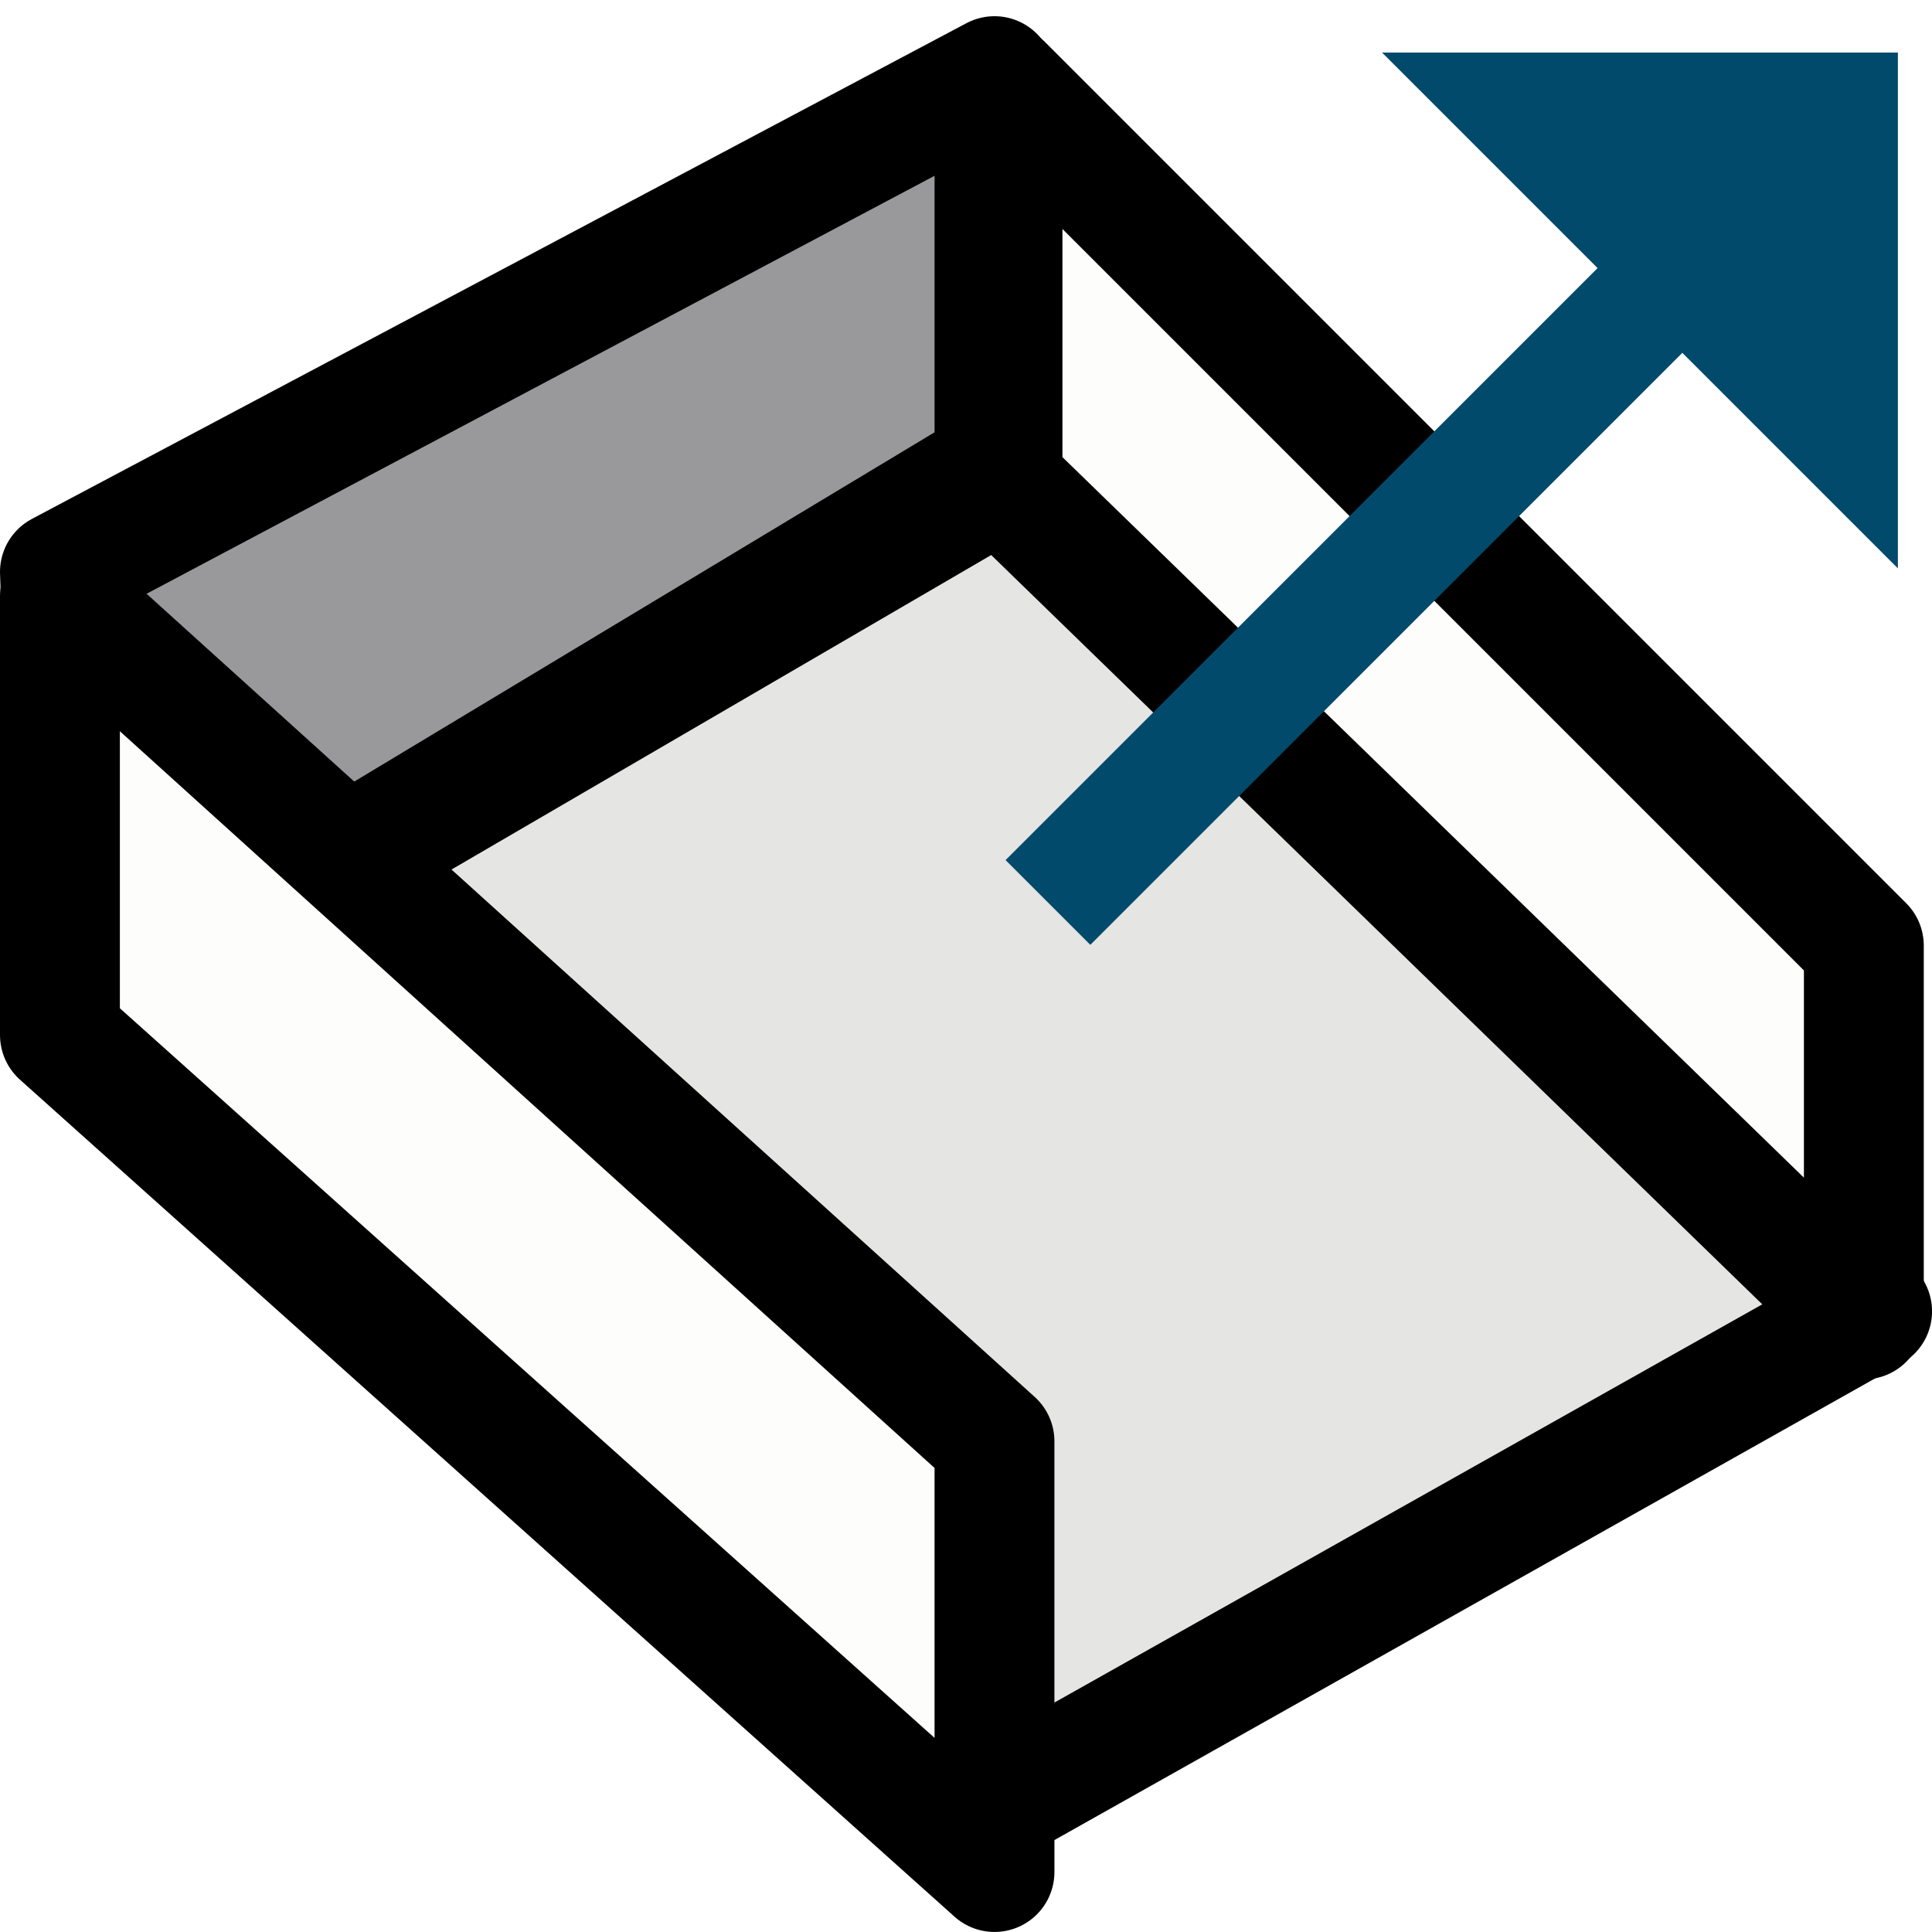
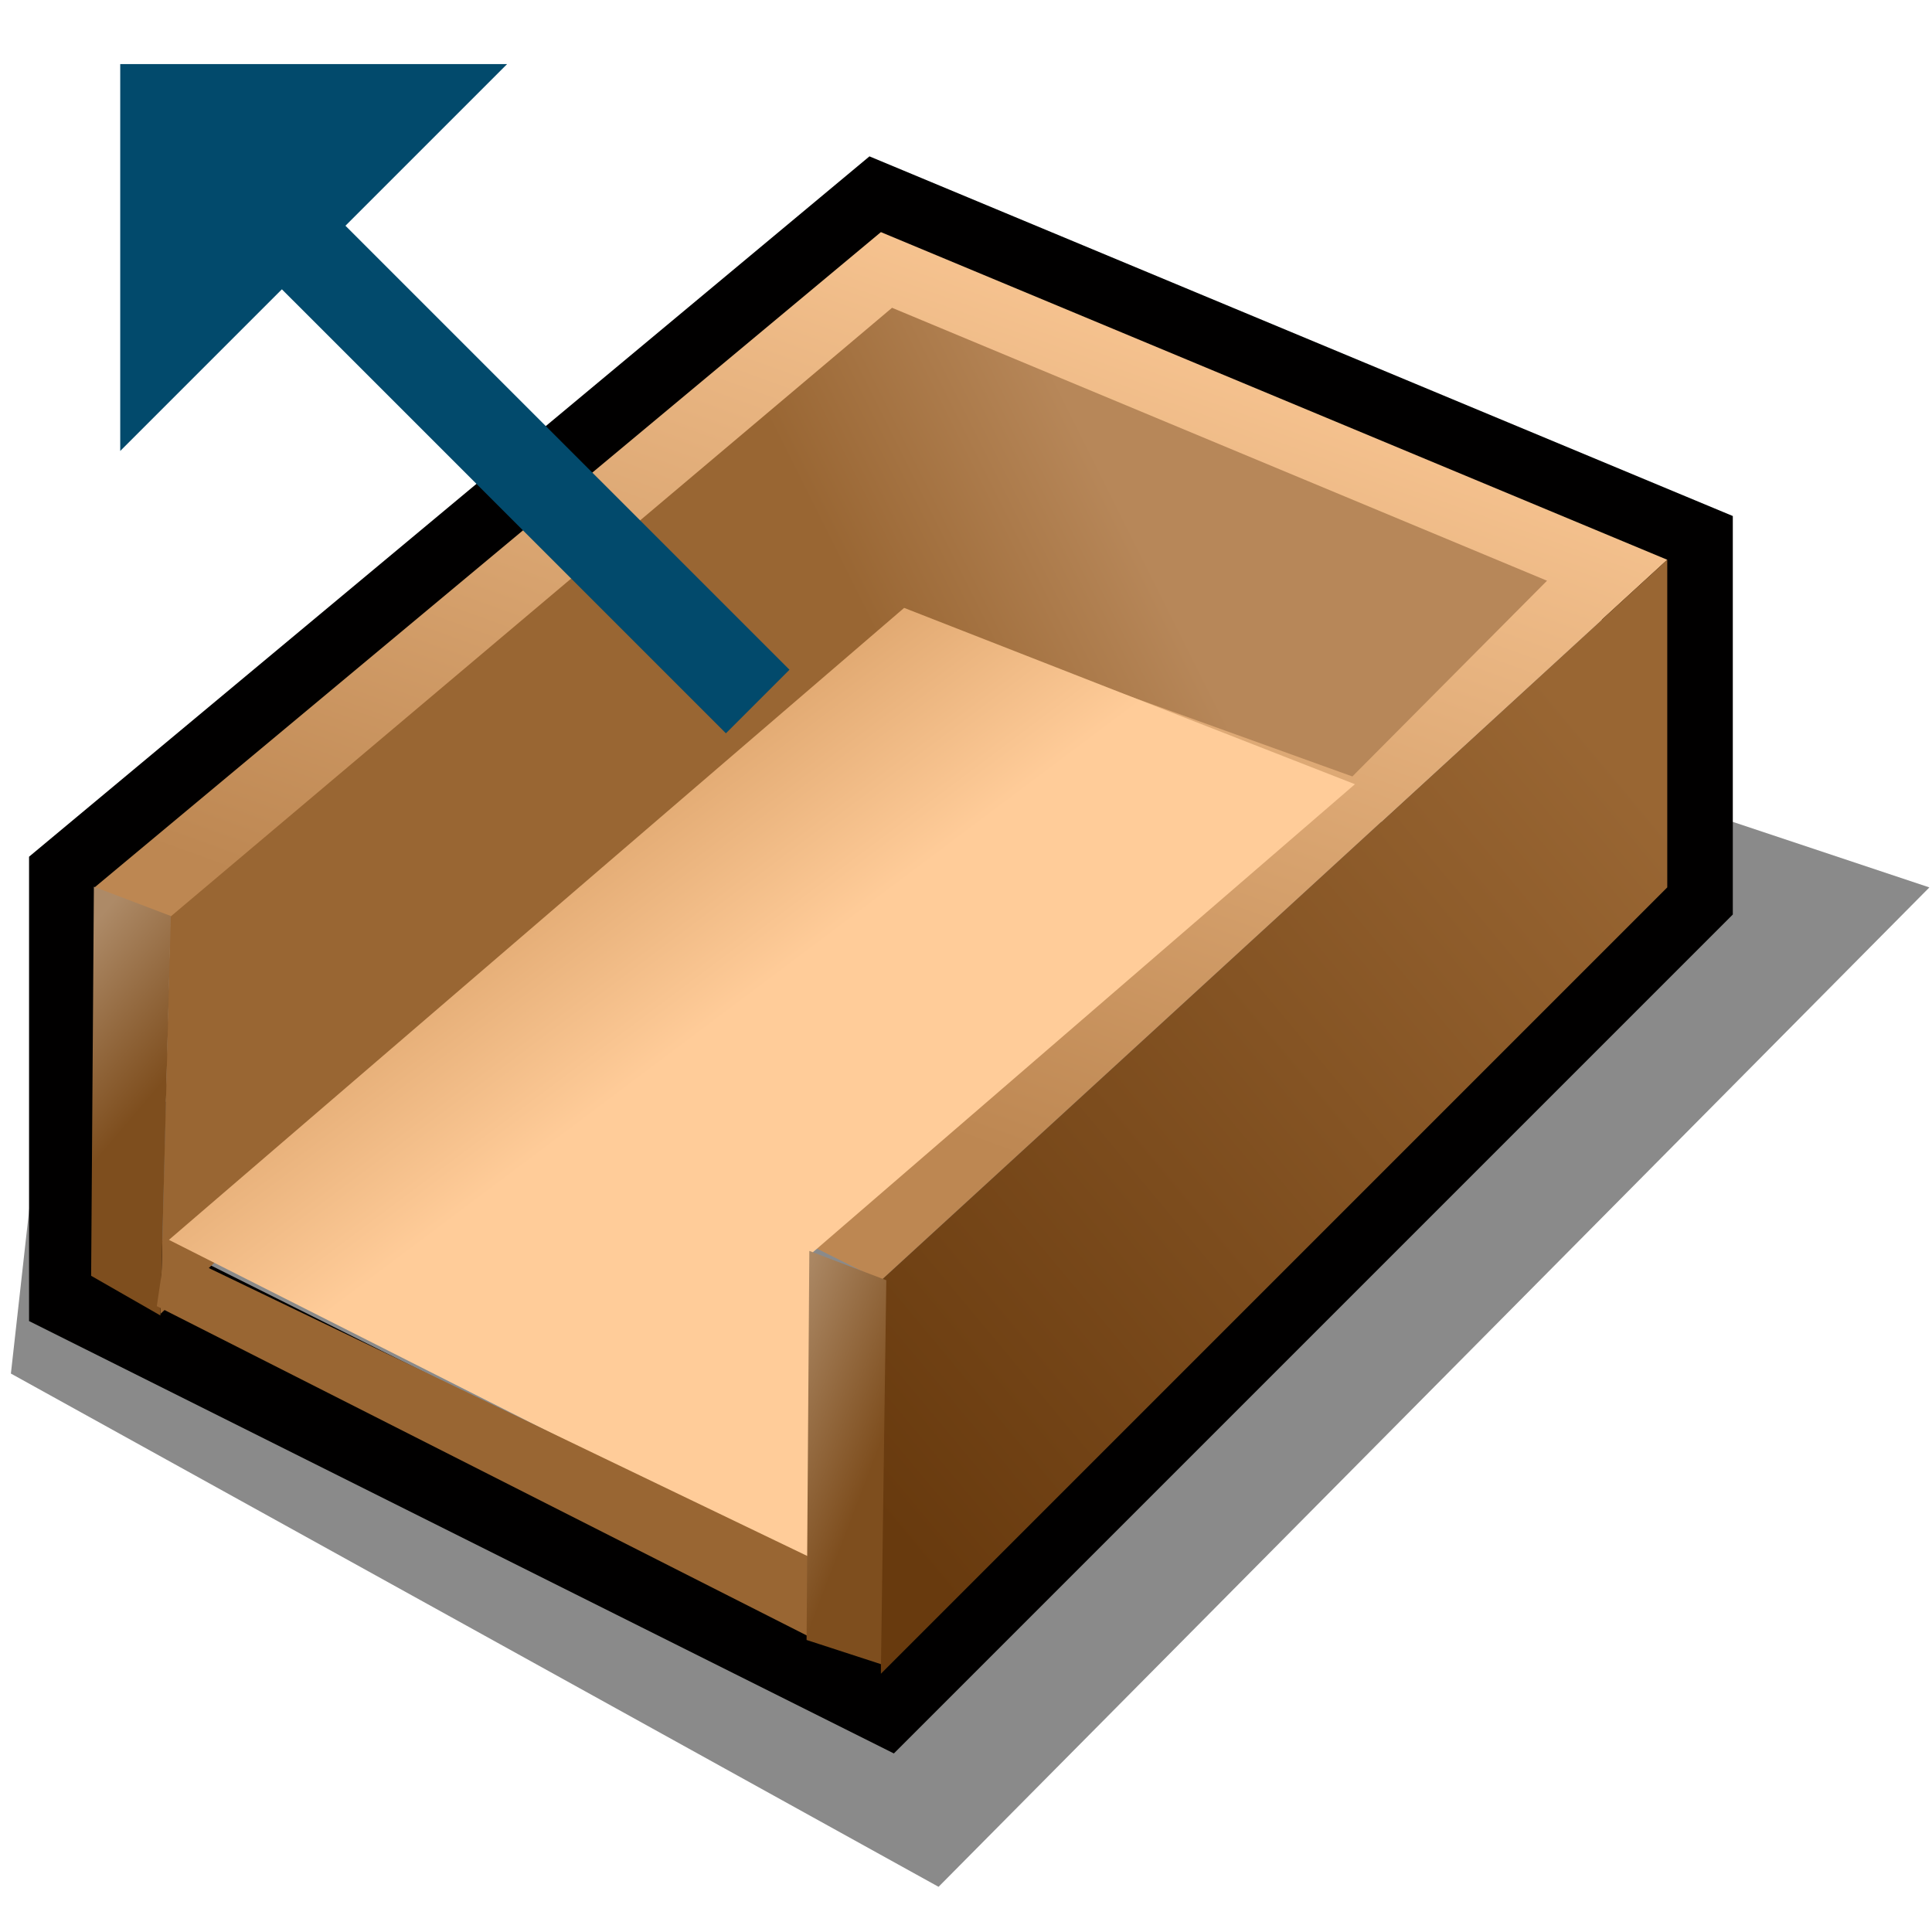
- <svg xmlns="http://www.w3.org/2000/svg" id="svg2" version="1.1" width="48" height="48">
-   <defs id="defs6">
-     </defs>
-   <g id="g3631" transform="matrix(2.977918,0,0,2.977918,-0.5299685,-1.741326)">
-     <path id="path2820" d="M 8.203,15.797 15.797,11.525 8.61,4.542 0.814,9.085 8.203,15.797 z" style="fill:#e5e5e3;fill-opacity:1;stroke:#000000;stroke-width:1px;stroke-linecap:butt;stroke-linejoin:round;stroke-opacity:1" />
-     <path id="path2822" d="m 0.678,5.356 7.797,-4.136 0,3.254 L 0.814,9.085 0.678,5.356 z" style="fill:#99999b;fill-opacity:1;stroke:#000000;stroke-width:1px;stroke-linecap:butt;stroke-linejoin:round;stroke-opacity:1" />
-     <path id="path2824" d="m 8.542,1.288 7.186,7.186 0,3.119 -7.186,-6.983 0,-3.322 z" style="fill:#fdfdfb;fill-opacity:1;stroke:#000000;stroke-width:1px;stroke-linecap:butt;stroke-linejoin:round;stroke-opacity:1" />
-     <path style="fill:#024a6c;fill-opacity:1;stroke:#024a6c;stroke-width:1px;stroke-linecap:butt;stroke-linejoin:miter;stroke-opacity:1" d="M 8.921,8.114 14.865,2.17 8.921,8.114 z" id="path3621" />
-     <path style="fill:#024a6c;fill-opacity:1;fill-rule:evenodd;stroke:none" d="m 16.012,5.327 -4.304,-4.304 4.304,-5e-7 -1e-6,4.304 z" id="path3623" />
-     <path id="path2818" d="m 0.678,5.559 0,3.661 7.797,6.983 0,-3.593 -7.797,-7.051 z" style="fill:#fdfdfb;fill-opacity:1;stroke:#000000;stroke-width:1px;stroke-linecap:butt;stroke-linejoin:round;stroke-opacity:1" />
+ <svg xmlns="http://www.w3.org/2000/svg" xmlns:xlink="http://www.w3.org/1999/xlink" version="1.1" width="64" height="64" color-interpolation="linearRGB" id="svg2">
+   <defs id="defs111">
+     <linearGradient y2="48.07" x2="59.58" y1="20.52" x1="69.57" gradientUnits="userSpaceOnUse" id="gradient0">
+       <stop id="stop11" stop-color="#ffcc99" offset="0" />
+       <stop id="stop13" stop-color="#bd8752" offset="1" />
+     </linearGradient>
+     <linearGradient y2="-7.04" x2="36.42" y1="7.26" x1="7.8" gradientUnits="userSpaceOnUse" id="gradient1">
+       <stop id="stop18" stop-color="#996633" offset="0.489" />
+       <stop id="stop20" stop-color="#b78759" offset="0.754" />
+     </linearGradient>
+     <linearGradient y2="14.77" x2="57.38" y1="4.87" x1="49.94" gradientUnits="userSpaceOnUse" id="gradient2">
+       <stop id="stop25" stop-color="#c88c51" offset="0" />
+       <stop id="stop27" stop-color="#ffcc99" offset="1" />
+     </linearGradient>
+     <linearGradient y2="69.55" x2="49.21" y1="49.07" x1="73.8" gradientUnits="userSpaceOnUse" id="gradient3">
+       <stop id="stop32" stop-color="#996633" offset="0" />
+       <stop id="stop34" stop-color="#683a0e" offset="1" />
+     </linearGradient>
+     <linearGradient y2="20.56" x2="33.12" y1="36.56" x1="25.12" gradientUnits="userSpaceOnUse" id="gradient4">
+       <stop id="stop41" stop-color="#4b4116" offset="0" />
+       <stop id="stop43" stop-color="#bab088" offset="0.742" />
+       <stop id="stop45" stop-color="#fcf8e8" offset="1" />
+     </linearGradient>
+     <linearGradient y2="20.56" x2="33.12" y1="36.56" x1="25.12" gradientUnits="userSpaceOnUse" id="gradient5">
+       <stop id="stop52" stop-color="#4b4116" offset="0" />
+       <stop id="stop54" stop-color="#bab088" offset="0.742" />
+       <stop id="stop56" stop-color="#fcf8e8" offset="1" />
+     </linearGradient>
+     <linearGradient y2="20.56" x2="33.12" y1="36.56" x1="25.12" gradientUnits="userSpaceOnUse" id="gradient6">
+       <stop id="stop63" stop-color="#4b4116" offset="0" />
+       <stop id="stop65" stop-color="#bab088" offset="0.742" />
+       <stop id="stop67" stop-color="#fcf8e8" offset="1" />
+     </linearGradient>
+     <linearGradient y2="20.56" x2="33.12" y1="36.56" x1="25.12" gradientUnits="userSpaceOnUse" id="gradient7">
+       <stop id="stop74" stop-color="#4b4116" offset="0" />
+       <stop id="stop76" stop-color="#bab088" offset="0.742" />
+       <stop id="stop78" stop-color="#fcf8e8" offset="1" />
+     </linearGradient>
+     <linearGradient y2="24.51" x2="50.69" y1="-2.92" x1="34.23" gradientUnits="userSpaceOnUse" id="gradient8">
+       <stop id="stop85" stop-color="#ffe6ce" offset="0" />
+       <stop id="stop87" stop-color="#ffcc99" offset="1" />
+     </linearGradient>
+     <linearGradient y2="40.91" x2="60.28" y1="14.6" x1="42.07" gradientUnits="userSpaceOnUse" id="gradient9">
+       <stop id="stop92" stop-color="#ad8a67" offset="0" />
+       <stop id="stop94" stop-color="#7e4e1e" offset="1" />
+     </linearGradient>
+     <linearGradient y2="43.57" x2="47.24" y1="12.64" x1="39.03" gradientUnits="userSpaceOnUse" id="gradient10">
+       <stop id="stop99" stop-color="#eeceae" offset="0" />
+       <stop id="stop101" stop-color="#cc9966" offset="1" />
+     </linearGradient>
+     <linearGradient xlink:href="#gradient10" id="linearGradient3130" gradientUnits="userSpaceOnUse" x1="39.03" y1="12.64" x2="47.24" y2="43.57" gradientTransform="translate(6.219895,2.513089)" />
+     <linearGradient xlink:href="#gradient9" id="linearGradient3133" gradientUnits="userSpaceOnUse" x1="42.07" y1="14.6" x2="60.28" y2="40.91" gradientTransform="translate(-4,0)" />
+     <linearGradient xlink:href="#gradient8" id="linearGradient3136" gradientUnits="userSpaceOnUse" x1="34.23" y1="-2.92" x2="50.69" y2="24.51" gradientTransform="translate(-4,0)" />
+     <linearGradient xlink:href="#gradient7" id="linearGradient3140" gradientUnits="userSpaceOnUse" x1="25.12" y1="36.56" x2="33.12" y2="20.56" gradientTransform="translate(-4,0)" />
+     <linearGradient xlink:href="#gradient6" id="linearGradient3144" gradientUnits="userSpaceOnUse" x1="25.12" y1="36.56" x2="33.12" y2="20.56" gradientTransform="translate(0,-4)" />
+     <linearGradient xlink:href="#gradient5" id="linearGradient3148" gradientUnits="userSpaceOnUse" x1="25.12" y1="36.56" x2="33.12" y2="20.56" gradientTransform="translate(4,-8)" />
+     <linearGradient xlink:href="#gradient4" id="linearGradient3152" gradientUnits="userSpaceOnUse" x1="25.12" y1="36.56" x2="33.12" y2="20.56" gradientTransform="translate(8,-12)" />
+     <linearGradient xlink:href="#gradient3" id="linearGradient3156" gradientUnits="userSpaceOnUse" x1="73.8" y1="49.07" x2="49.21" y2="69.55" gradientTransform="matrix(1.08536,0,0,1.08536,-7.721026,-5.335232)" />
+     <linearGradient xlink:href="#gradient2" id="linearGradient3159" gradientUnits="userSpaceOnUse" x1="49.94" y1="4.87" x2="57.38" y2="14.77" gradientTransform="matrix(1.08536,0,0,1.08536,-7.721026,-5.335232)" />
+     <linearGradient xlink:href="#gradient1" id="linearGradient3162" gradientUnits="userSpaceOnUse" x1="7.8" y1="7.26" x2="36.42" y2="-7.04" gradientTransform="translate(-4,0)" />
+     <linearGradient xlink:href="#gradient0" id="linearGradient3165" gradientUnits="userSpaceOnUse" x1="69.57" y1="20.52" x2="59.58" y2="48.07" gradientTransform="matrix(1.08536,0,0,1.08536,-7.721026,-5.335232)" />
+     <linearGradient xlink:href="#gradient1" id="linearGradient3169" gradientUnits="userSpaceOnUse" gradientTransform="matrix(1.08536,0,0,1.08536,-7.721026,-5.335232)" x1="7.8" y1="7.26" x2="36.42" y2="-7.04" />
+     <linearGradient xlink:href="#gradient9" id="linearGradient8392" x1="0.367" y1="33.823" x2="4.29" y2="37.16" gradientUnits="userSpaceOnUse" />
+     <linearGradient xlink:href="#gradient9" id="linearGradient8400" x1="24.837" y1="46.4" x2="29.103" y2="48.026" gradientUnits="userSpaceOnUse" />
+   </defs>
+   <path id="path6" d="m 31.091,62.503 32.822,-33.106 -6.512,-2.171 -28.219,0 -28.003,10.956 -0.818,7.319 z" style="fill:#000000;fill-opacity:0.459" />
+   <path id="path8" d="m 3.133,29.396 0,13.024 26.049,13.024 26.049,-26.049 0,-10.854 L 29.181,7.689 3.133,29.396 Z" style="fill:none;stroke:#010000;stroke-width:4.341;stroke-linecap:square" />
+   <path id="path15" d="M 3.133,29.396 29.181,42.421 55.23,18.543 29.181,7.689 3.133,29.396 Z" style="fill:url(#linearGradient3165)" />
+   <path id="path22" d="M 44.799,25.721 51.247,19.237 29.55,10.196 5.641,30.371 5.318,43.522 29.78,20.308 Z" style="fill:url(#linearGradient3169)" />
+   <path id="path29" d="M 44.884,25.978 26.925,41.484 27.276,52.027 5.596,41.072 29.951,20.137 Z" style="fill:url(#linearGradient3159)" />
+   <path id="path36" d="m 29.181,55.445 26.049,-26.049 0,-10.854 -26.049,23.878 0,13.024 z" style="fill:url(#linearGradient3156)" />
+   <path id="path105" d="M 3.11,29.374 5.659,30.344 5.313,43.577 3.019,42.262 Z" style="fill:url(#linearGradient8392);fill-opacity:1" />
+   <g transform="matrix(-1,0,0,1,51.13469,0.815885)" id="g7472">
+     <path style="fill:#024a6c;fill-opacity:1;stroke:#024a6c;stroke-width:2.978px;stroke-linecap:butt;stroke-linejoin:miter;stroke-opacity:1" d="M 26.035,22.423 43.738,4.721 26.035,22.423 Z" id="path3621" />
+     <path style="fill:#024a6c;fill-opacity:1;fill-rule:evenodd;stroke:none" d="M 47.151,14.122 34.336,1.307 l 12.816,-1.4e-6 -3e-6,12.816 z" id="path3623" />
  </g>
+   <path style="fill:#996633" d="m 27.013,51.674 0.142,2.721 -21.96,-11.128 0.288,-1.951 z" id="path8376" />
+   <path style="fill:url(#linearGradient8400);fill-opacity:1" d="m 26.81,41.438 2.55,0.971 -0.176,12.719 -2.465,-0.802 z" id="path8378" />
</svg>
